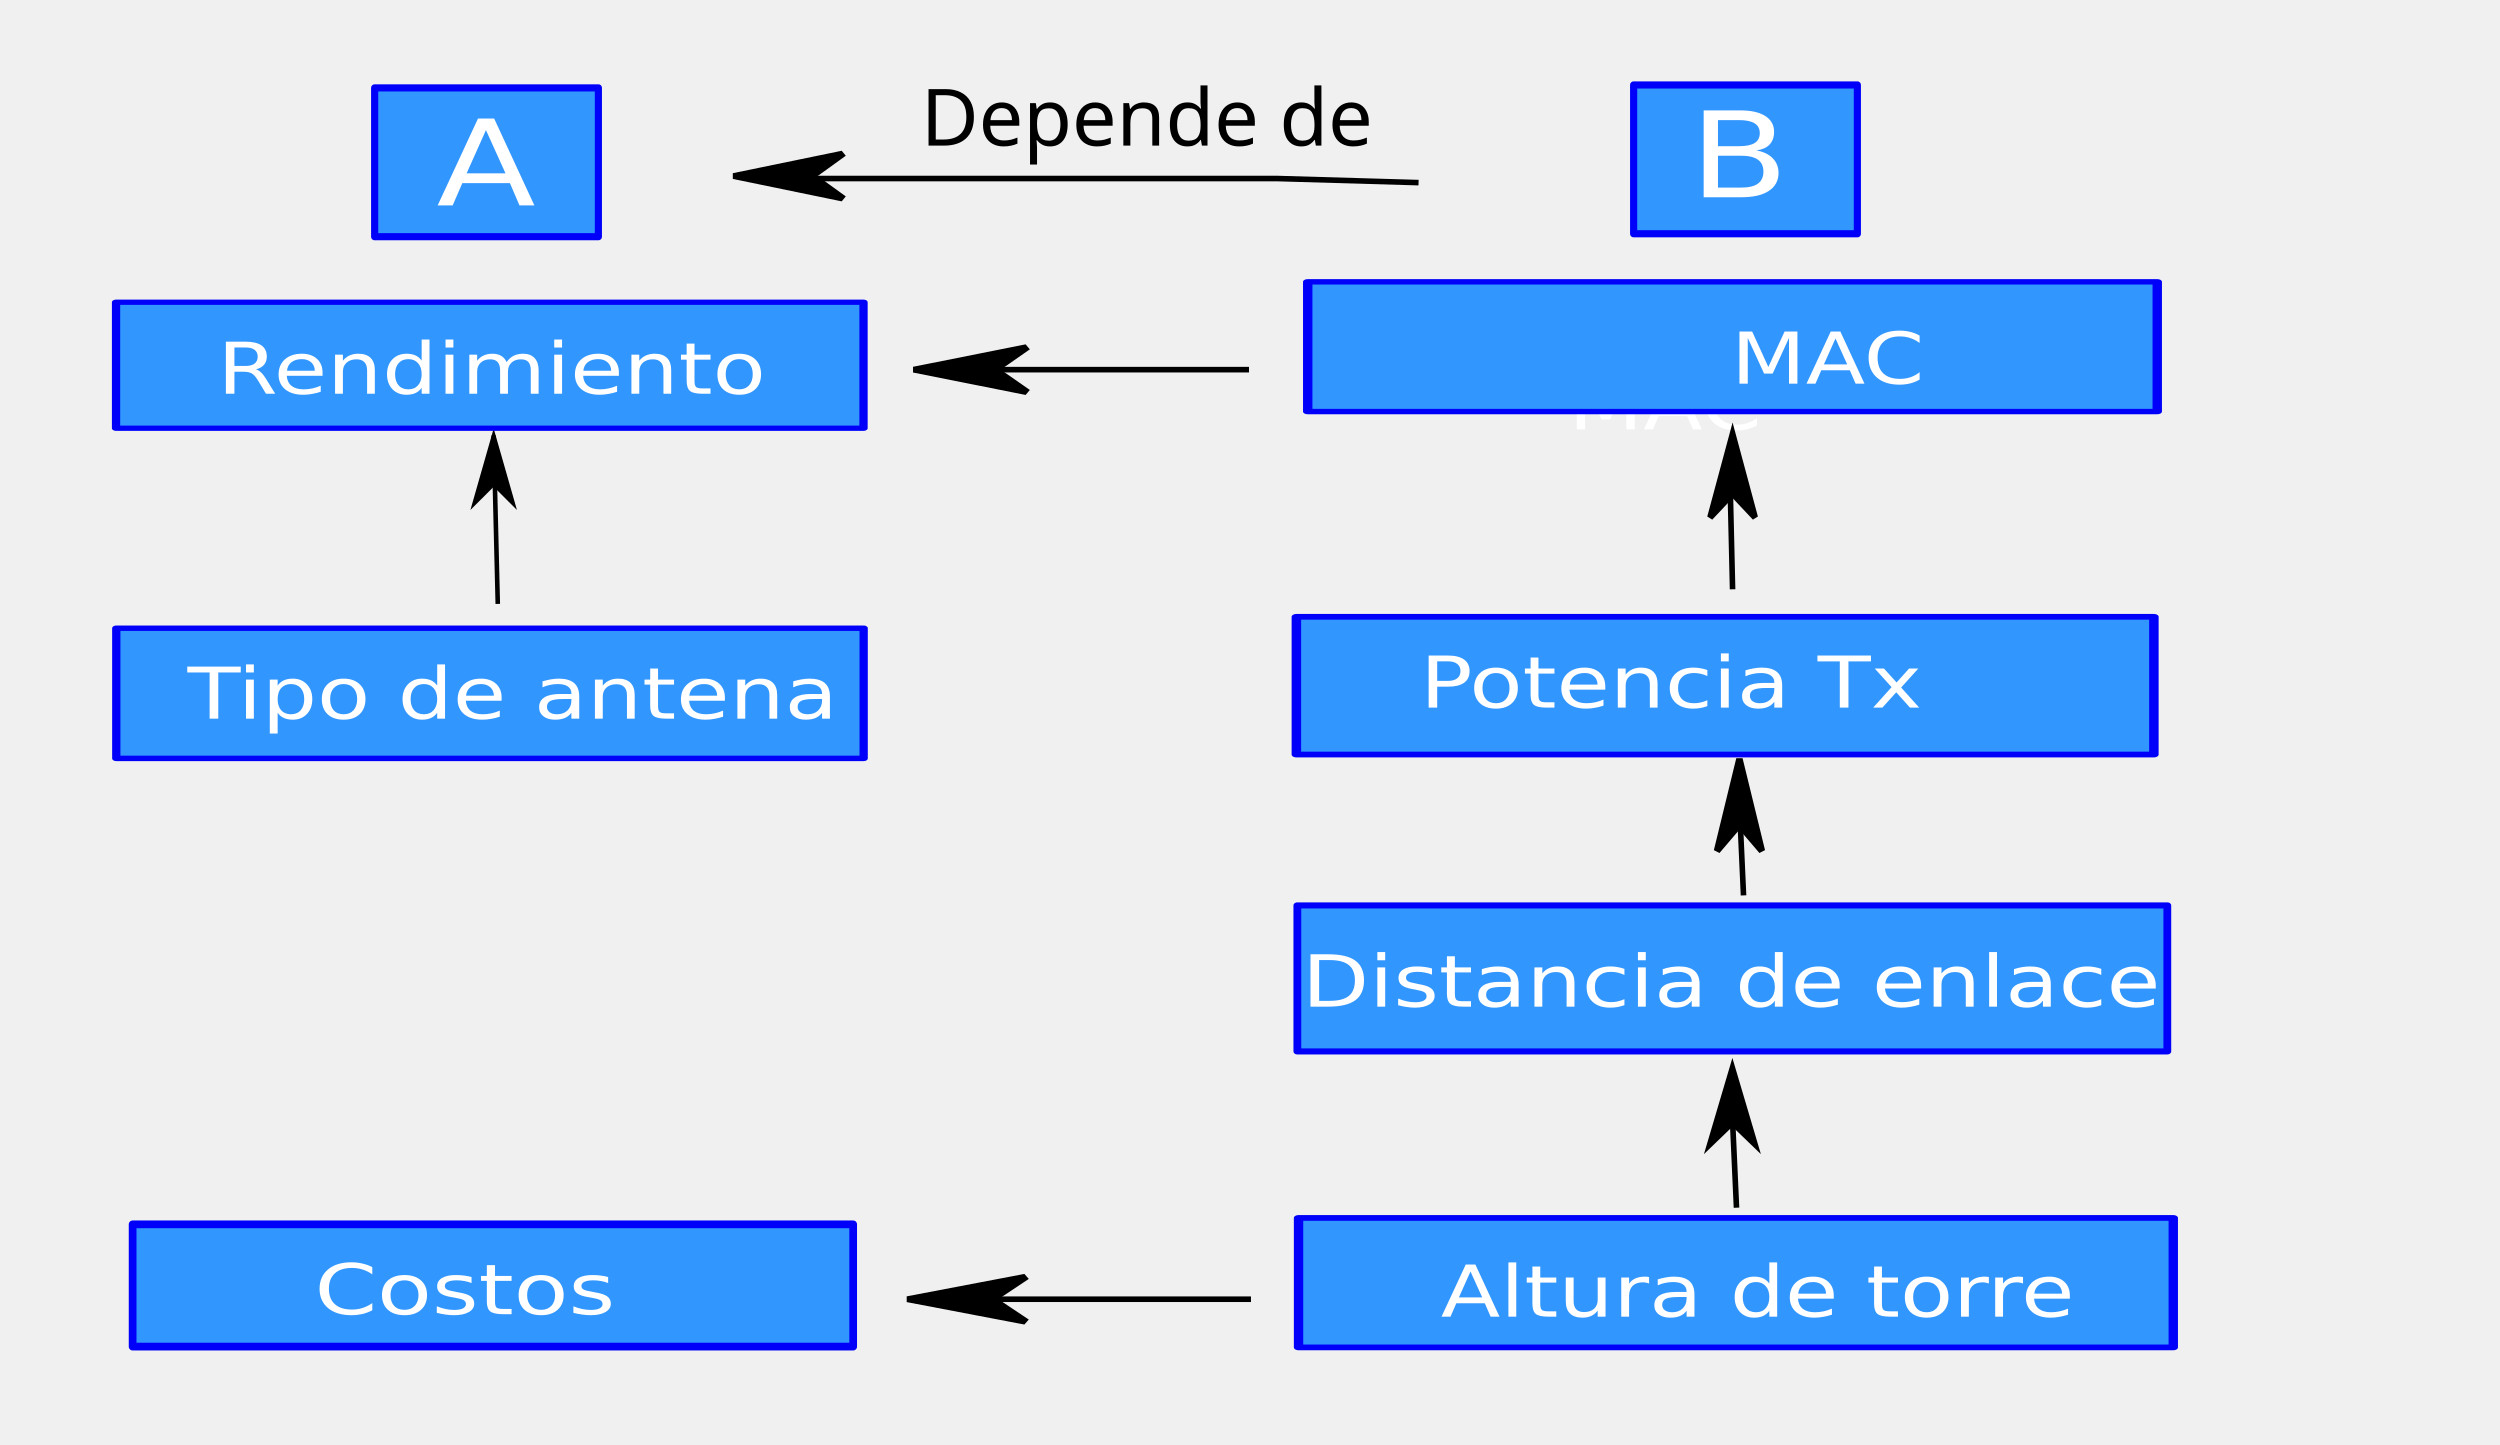
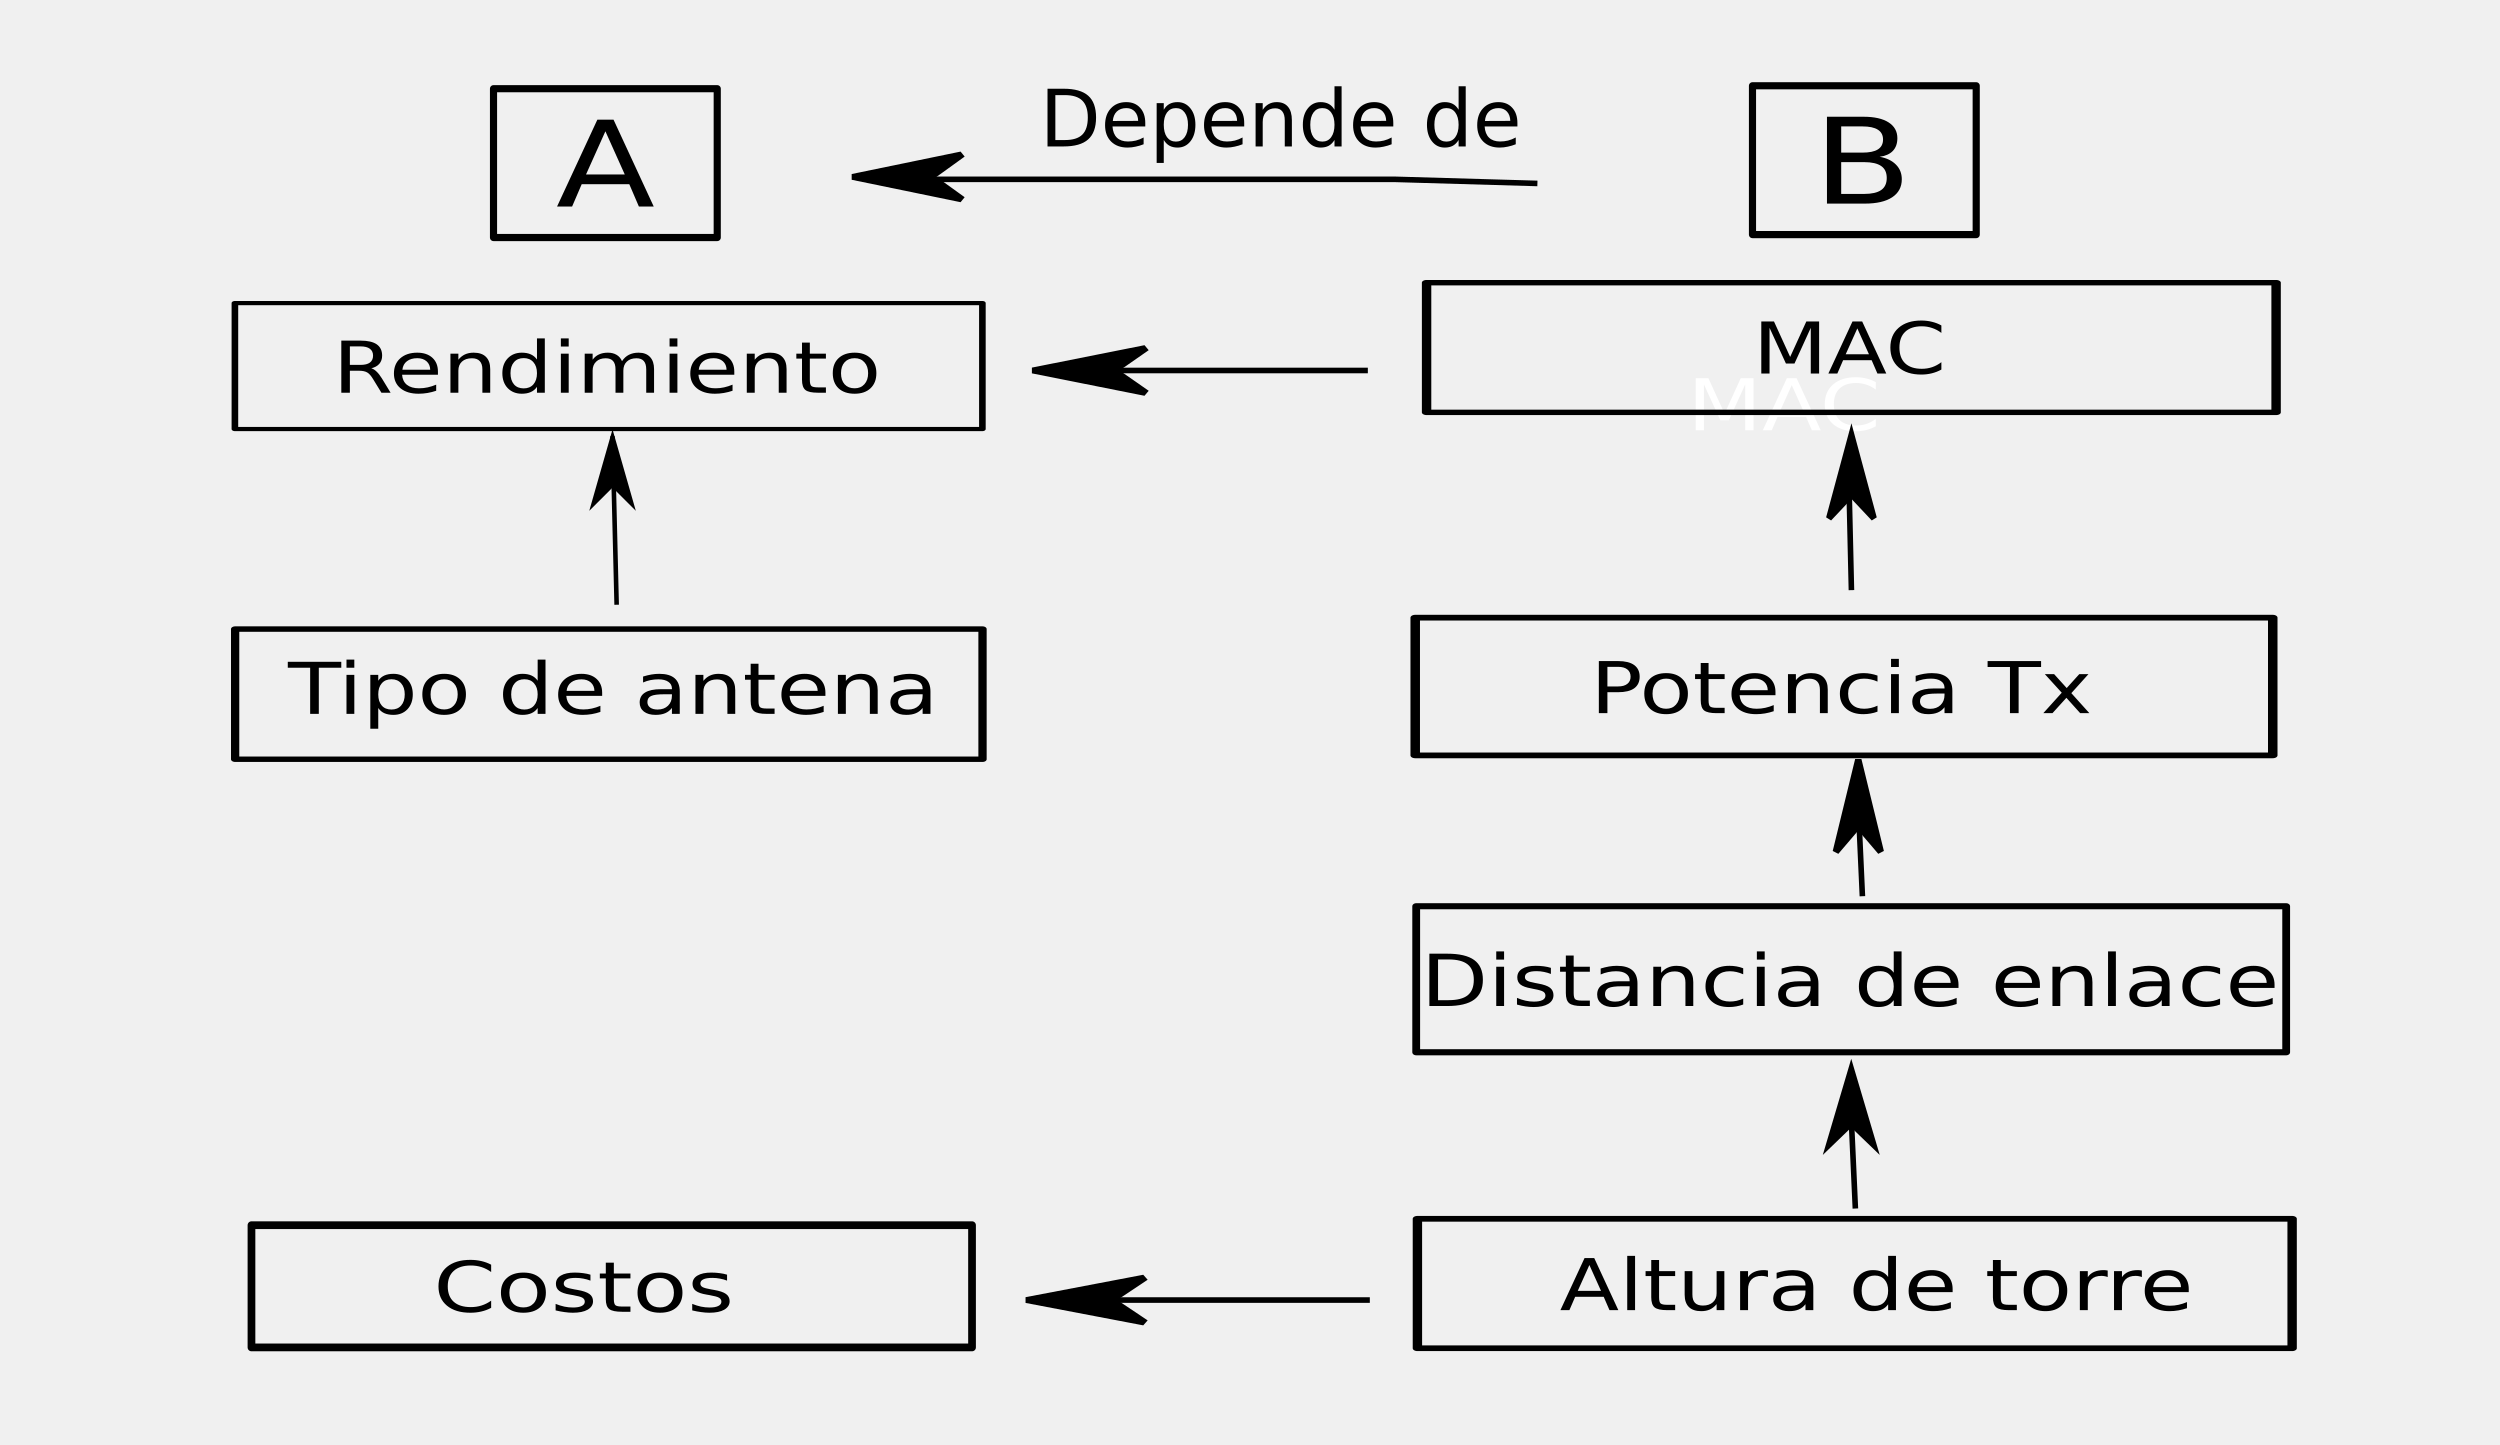
<svg xmlns="http://www.w3.org/2000/svg" version="1.1" id="svg2" xml:space="preserve" width="505.359" height="292.086" viewBox="0 0 505.359 292.086">
  <defs id="defs6" />
  <g id="g10" transform="matrix(1.333333,0,0,1.333333,0,1.0635496e-5)">
-     <g id="g12" transform="translate(-15)">
-       <g id="g14" transform="translate(39,-15)">
-         <path d="M 51.467,106.558 50.844,81.016 v 0.304" style="fill:none;stroke:#000000;stroke-width:0.695;stroke-linecap:butt;stroke-linejoin:miter;stroke-miterlimit:4;stroke-dasharray:none;stroke-opacity:1" id="path16" />
+     <g id="g12">
+       <g id="g14">
+         <path d="M 93.488,91.684 92.863,66.145 v 0.3" style="fill:none;stroke:#000000;stroke-width:0.695;stroke-linecap:butt;stroke-linejoin:miter;stroke-miterlimit:4;stroke-dasharray:none;stroke-opacity:1" id="path16" />
      </g>
-       <g id="g18" transform="rotate(90,27,12)">
-         <path d="m 88.27,-50.844 2.777,-2.781 -9.727,2.781 9.727,2.778 z" style="fill:#000000;fill-opacity:1;fill-rule:evenodd;stroke:#000000;stroke-width:0.741;stroke-linecap:butt;stroke-linejoin:miter;stroke-miterlimit:4;stroke-dasharray:none;stroke-opacity:1" id="path20" />
+       <g id="g18" transform="rotate(90)">
+         <path d="m 73.398,-92.863 2.774,-2.782 -9.727,2.782 9.727,2.777 z" style="fill:#000000;fill-opacity:1;fill-rule:evenodd;stroke:#000000;stroke-width:0.741;stroke-linecap:butt;stroke-linejoin:miter;stroke-miterlimit:4;stroke-dasharray:none;stroke-opacity:1" id="path20" />
      </g>
-       <g id="g30" transform="matrix(1.002242,0,0,0.6347141,31.37053,14.7616)">
-         <path d="m 1.219,48.938 h 113.07 v 30.09 H 1.219 Z" style="fill:#3296ff;fill-opacity:1;fill-rule:nonzero;stroke:#0000fa;stroke-width:1.253;stroke-linecap:round;stroke-linejoin:round;stroke-miterlimit:4;stroke-dasharray:none;stroke-opacity:1" id="path32" />
+       <g id="g22" transform="scale(1,0.633294)">
+         <path d="m 35.613,72.556 h 113.324 v 30.156 H 35.613 Z" style="fill:none;stroke:#000000;stroke-width:1.002;stroke-linecap:round;stroke-linejoin:round;stroke-miterlimit:4;stroke-dasharray:none;stroke-opacity:1" id="path24" />
      </g>
-       <g id="g34" transform="translate(-36,1.5)">
-         <path d="m 107.801,11.824 h 33.918 v 22.562 h -33.918 z" style="fill:#3296ff;fill-opacity:1;fill-rule:nonzero;stroke:#0000fa;stroke-width:1.084;stroke-linecap:round;stroke-linejoin:round;stroke-miterlimit:4;stroke-dasharray:none;stroke-opacity:1" id="path36" />
+       <g id="g26">
+         <path d="m 74.82,13.449 h 33.918 V 36.011 H 74.82 Z" style="fill:none;stroke:#000000;stroke-width:1.084;stroke-linecap:round;stroke-linejoin:round;stroke-miterlimit:4;stroke-dasharray:none;stroke-opacity:1" id="path28" />
      </g>
-       <g id="g38" transform="translate(30)">
-         <path d="M 232.672,12.879 H 266.59 V 35.441 H 232.672 Z" style="fill:#3296ff;fill-opacity:1;fill-rule:nonzero;stroke:#0000fa;stroke-width:1.084;stroke-linecap:round;stroke-linejoin:round;stroke-miterlimit:4;stroke-dasharray:none;stroke-opacity:1" id="path40" />
+       <g id="g30">
+         <path d="m 265.691,13.004 h 33.918 v 22.562 h -33.918 z" style="fill:none;stroke:#000000;stroke-width:1.084;stroke-linecap:round;stroke-linejoin:round;stroke-miterlimit:4;stroke-dasharray:none;stroke-opacity:1" id="path32" />
      </g>
-       <text transform="scale(1.102248,0.9072372)" style="font-variant:normal;font-weight:normal;font-size:19.902px;font-family:'DejaVu Sans';-inkscape-font-specification:DejaVuSans;writing-mode:lr-tb;fill:#ffffff;fill-opacity:1;fill-rule:nonzero;stroke:none;stroke-width:0.907" id="text46" x="73.652" y="34.323">
-         <tspan x="73.652" y="34.323" id="tspan42" style="stroke-width:0.907">A</tspan>
-         <tspan x="150.32" y="33.722" id="tspan44" style="stroke-width:0.907" />
+       <text transform="matrix(1,0,0,0.8230793,84.28229,31.31311)" style="font-variant:normal;font-weight:normal;font-size:21.937px;font-family:'DejaVu Sans';-inkscape-font-specification:DejaVuSans;writing-mode:lr-tb;fill:#000000;fill-opacity:1;fill-rule:nonzero;stroke:none" id="text36">
+         <tspan x="0" y="0" id="tspan34">A</tspan>
      </text>
-       <text transform="scale(1.102248,0.9072372)" style="font-variant:normal;font-weight:normal;font-size:11.941px;font-family:'DejaVu Sans';-inkscape-font-specification:DejaVuSans;writing-mode:lr-tb;fill:#ffffff;fill-opacity:1;fill-rule:nonzero;stroke:none;stroke-width:0.907" id="text50" x="43.509" y="65.796">
-         <tspan x="43.509 51.27 58.614 66.173 73.744 77.052 88.682 91.99 99.334 106.893 111.574" y="65.796" id="tspan48" style="stroke-width:0.907">Rendimiento</tspan>
+       <text transform="matrix(1,0,0,0.8230793,50.44955,59.538)" style="font-variant:normal;font-weight:normal;font-size:13.162px;font-family:'DejaVu Sans';-inkscape-font-specification:DejaVuSans;writing-mode:lr-tb;fill:#000000;fill-opacity:1;fill-rule:nonzero;stroke:none" id="text40">
+         <tspan x="0 8.542 16.637 24.969 33.314 36.96 49.74 53.386 61.481 69.812 74.972" y="0" id="tspan38">Rendimiento</tspan>
      </text>
-       <g id="g52" transform="matrix(1.149771,0,0,0.6937111,-66.16983,59.62526)">
-         <path d="m 241.535,48.855 h 113.07 v 30.094 h -113.07 z" style="fill:#3296ff;fill-opacity:1;fill-rule:nonzero;stroke:#0000fa;stroke-width:1.253;stroke-linecap:round;stroke-linejoin:round;stroke-miterlimit:4;stroke-dasharray:none;stroke-opacity:1" id="path54" />
+       <g id="g42" transform="scale(1,0.603347)">
+         <path d="m 214.559,155.208 h 130.008 v 34.599 H 214.559 Z" style="fill:none;stroke:#000000;stroke-width:1.441;stroke-linecap:round;stroke-linejoin:round;stroke-miterlimit:4;stroke-dasharray:none;stroke-opacity:1" id="path44" />
      </g>
-       <text transform="scale(1.102248,0.9072372)" style="font-variant:normal;font-weight:normal;font-size:11.941px;font-family:'DejaVu Sans';-inkscape-font-specification:DejaVuSans;writing-mode:lr-tb;fill:#ffffff;fill-opacity:1;fill-rule:nonzero;stroke:none;stroke-width:0.907" id="text58" x="208.941" y="118.247">
-         <tspan x="208.941 215.724 223.02 227.701 235.045 242.604 249.159 252.467 259.775 263.596 270.881" y="118.247" id="tspan56" style="stroke-width:0.907">Potencia Tx</tspan>
+       <text transform="matrix(1,0,0,0.8230793,241.1009,108.1203)" style="font-variant:normal;font-weight:normal;font-size:13.162px;font-family:'DejaVu Sans';-inkscape-font-specification:DejaVuSans;writing-mode:lr-tb;fill:#000000;fill-opacity:1;fill-rule:nonzero;stroke:none" id="text48">
+         <tspan x="0 7.476 15.518 20.678 28.773 37.104 44.291 47.937 55.992 60.164 68.193" y="0" id="tspan46">Potencia Tx</tspan>
      </text>
-       <text transform="scale(1.102248,0.9072372)" style="font-variant:normal;font-weight:normal;font-size:11.941px;font-family:'DejaVu Sans';-inkscape-font-specification:DejaVuSans;writing-mode:lr-tb;fill:#ffffff;fill-opacity:1;fill-rule:nonzero;stroke:none;stroke-width:0.907" id="text66" x="229.32" y="71.761">
-         <tspan x="229.32 239.613 247.566" y="71.761" id="tspan64" style="stroke-width:0.907">MAC</tspan>
+       <text transform="matrix(1,0,0,0.8230793,255.7872,65.23052)" style="font-variant:normal;font-weight:normal;font-size:13.162px;font-family:'DejaVu Sans';-inkscape-font-specification:DejaVuSans;writing-mode:lr-tb;fill:#ffffff;fill-opacity:1;fill-rule:nonzero;stroke:none" id="text52">
+         <tspan x="0 11.346 20.099" y="0" id="tspan50">MAC</tspan>
      </text>
-       <g id="g68" transform="matrix(1.002098,0,0,0.6557353,32.00344,16.91)">
-         <path d="m 0.625,119.461 h 113.07 v 30.094 H 0.625 Z" style="fill:#3296ff;fill-opacity:1;fill-rule:nonzero;stroke:#0000fa;stroke-width:1.253;stroke-linecap:round;stroke-linejoin:round;stroke-miterlimit:4;stroke-dasharray:none;stroke-opacity:1" id="path70" />
+       <g id="g54" transform="scale(1,0.654362)">
+         <path d="m 35.648,145.747 h 113.309 v 30.158 H 35.648 Z" style="fill:none;stroke:#000000;stroke-width:1.256;stroke-linecap:round;stroke-linejoin:round;stroke-miterlimit:4;stroke-dasharray:none;stroke-opacity:1" id="path56" />
      </g>
-       <text transform="scale(1.102248,0.9072372)" style="font-variant:normal;font-weight:normal;font-size:11.941px;font-family:'DejaVu Sans';-inkscape-font-specification:DejaVuSans;writing-mode:lr-tb;fill:#ffffff;fill-opacity:1;fill-rule:nonzero;stroke:none;stroke-width:0.907" id="text74" x="39.394" y="120.096">
-         <tspan x="39.394 46.308 49.616 57.186 64.483 68.268 75.839 83.183 86.968 94.276 101.835 106.516 113.86 121.454" y="120.096" id="tspan72" style="stroke-width:0.907">Tipo de antena</tspan>
+       <text transform="matrix(1,0,0,0.8230793,43.66243,108.2271)" style="font-variant:normal;font-weight:normal;font-size:13.162px;font-family:'DejaVu Sans';-inkscape-font-specification:DejaVuSans;writing-mode:lr-tb;fill:#000000;fill-opacity:1;fill-rule:nonzero;stroke:none" id="text60">
+         <tspan x="0 7.608 11.254 19.599 27.641 31.774 40.118 48.213 52.386 60.401 68.733 73.893 81.987 90.319" y="0" id="tspan58">Tipo de antena</tspan>
      </text>
-       <g id="g76" transform="matrix(0.9436693,0,0,0.7370869,-13.49829,47.95941)">
-         <path d="m 238.629,121.164 h 139.766 v 30.031 H 238.629 Z" style="fill:#3296ff;fill-opacity:1;fill-rule:nonzero;stroke:#0000fa;stroke-width:1.253;stroke-linecap:round;stroke-linejoin:round;stroke-miterlimit:4;stroke-dasharray:none;stroke-opacity:1" id="path78" />
+       <g id="g62" transform="scale(1,0.781086)">
+         <path d="m 214.707,175.902 h 131.895 v 28.341 H 214.707 Z" style="fill:none;stroke:#000000;stroke-width:1.182;stroke-linecap:round;stroke-linejoin:round;stroke-miterlimit:4;stroke-dasharray:none;stroke-opacity:1" id="path64" />
      </g>
-       <text transform="scale(1.102248,0.9072372)" style="font-variant:normal;font-weight:normal;font-size:11.941px;font-family:'DejaVu Sans';-inkscape-font-specification:DejaVuSans;writing-mode:lr-tb;fill:#ffffff;fill-opacity:1;fill-rule:nonzero;stroke:none;stroke-width:0.907" id="text82" x="192.687" y="168.22">
-         <tspan x="192.687 201.882 205.189 211.399 216.08 223.388 230.947 237.502 240.81 248.118 251.939 259.51 266.854 270.639 277.983 285.542 288.85 296.158 302.714" y="168.22" id="tspan80" style="font-size:12px;stroke-width:0.907">Distancia de enlace</tspan>
+       <text transform="matrix(1,0,0,0.8230793,215.4089,152.5209)" style="font-variant:normal;font-weight:normal;font-size:13.227px;font-family:'DejaVu Sans';-inkscape-font-specification:DejaVuSans;writing-mode:lr-tb;fill:#000000;fill-opacity:1;fill-rule:nonzero;stroke:none" id="text68">
+         <tspan x="0 10.132 13.796 20.594 25.779 33.808 42.128 49.337 53 61.016 65.209 73.555 81.65 85.803 93.898 102.218 105.882 113.897 121.119" y="0" id="tspan66">Distancia de enlace</tspan>
      </text>
-       <g id="g84" transform="matrix(1.204253,0,0,0.7333279,-80.1138,46.93309)">
-         <path d="m 242.46,187.798 h 110.122 v 26.761 H 242.46 Z" style="fill:#3296ff;fill-opacity:1;fill-rule:nonzero;stroke:#0000fa;stroke-width:1.181;stroke-linecap:round;stroke-linejoin:round;stroke-miterlimit:4;stroke-dasharray:none;stroke-opacity:1" id="path86" />
+       <g id="g70" transform="scale(1,0.608949)">
+         <path d="m 214.891,303.437 h 132.613 v 32.228 H 214.891 Z" style="fill:none;stroke:#000000;stroke-width:1.423;stroke-linecap:round;stroke-linejoin:round;stroke-miterlimit:4;stroke-dasharray:none;stroke-opacity:1" id="path72" />
      </g>
-       <text transform="scale(1.102248,0.9072372)" style="font-variant:normal;font-weight:normal;font-size:11.941px;font-family:'DejaVu Sans';-inkscape-font-specification:DejaVuSans;writing-mode:lr-tb;fill:#ffffff;fill-opacity:1;fill-rule:nonzero;stroke:none;stroke-width:0.907" id="text90" x="211.788" y="220.025">
-         <tspan x="211.788 219.956 223.263 227.944 235.503 240.411 247.719 251.504 259.075 266.419 270.24 274.921 282.217 286.922 291.591" y="220.025" id="tspan88" style="stroke-width:0.907">Altura de torre</tspan>
+       <text transform="matrix(1,0,0,0.8230793,236.4628,198.6283)" style="font-variant:normal;font-weight:normal;font-size:13.162px;font-family:'DejaVu Sans';-inkscape-font-specification:DejaVuSans;writing-mode:lr-tb;fill:#000000;fill-opacity:1;fill-rule:nonzero;stroke:none" id="text76">
+         <tspan x="0 9.003 12.649 17.808 26.14 31.55 39.566 43.738 52.083 60.178 64.35 69.51 77.552 82.738 87.871" y="0" id="tspan74">Altura de torre</tspan>
      </text>
-       <g id="g92" transform="translate(-52.38384,-7.48064)">
-         <path d="M 87.49,193.102 H 196.73 v 18.535 H 87.49 Z" style="fill:#3296ff;fill-opacity:1;fill-rule:nonzero;stroke:#0000fa;stroke-width:1.171;stroke-linecap:round;stroke-linejoin:round;stroke-miterlimit:4;stroke-dasharray:none;stroke-opacity:1" id="path94" />
+       <g id="g78">
+         <path d="m 38.125,185.746 h 109.242 v 18.535 H 38.125 Z" style="fill:none;stroke:#000000;stroke-width:1.171;stroke-linecap:round;stroke-linejoin:round;stroke-miterlimit:4;stroke-dasharray:none;stroke-opacity:1" id="path80" />
      </g>
-       <text transform="scale(1.131626,0.8836842)" style="font-variant:normal;font-weight:normal;font-size:15.053px;font-family:'DejaVu Sans';-inkscape-font-specification:DejaVuSans;writing-mode:lr-tb;fill:#ffffff;fill-opacity:1;fill-rule:nonzero;stroke:none;stroke-width:0.884" id="text98" x="55.4" y="225.471">
-         <tspan x="55.4 65.907 75.104 82.932 88.832 98.03" y="225.471" id="tspan96" style="font-size:12px;stroke-width:0.884">Costos</tspan>
+       <text transform="matrix(1,0,0,0.7808977,65.7119,198.8751)" style="font-variant:normal;font-weight:normal;font-size:13.58px;font-family:'DejaVu Sans';-inkscape-font-specification:DejaVuSans;writing-mode:lr-tb;fill:#000000;fill-opacity:1;fill-rule:nonzero;stroke:none" id="text84">
+         <tspan x="0 11.882 22.284 31.124 37.805 48.207" y="0" id="tspan82">Costos</tspan>
      </text>
-       <g id="g100" transform="translate(-28.13062,-7.616933)">
-         <path d="m 305.433,81.11 0.37,15.849 v 0" style="fill:none;stroke:#000000;stroke-width:0.85;stroke-linecap:butt;stroke-linejoin:miter;stroke-miterlimit:4;stroke-dasharray:none;stroke-opacity:1" id="path102" />
+       <g id="g86">
+         <path d="m 280.324,73.621 0.367,15.848" style="fill:none;stroke:#000000;stroke-width:0.85;stroke-linecap:butt;stroke-linejoin:miter;stroke-miterlimit:4;stroke-dasharray:none;stroke-opacity:1" id="path88" />
      </g>
-       <g id="g104" transform="matrix(0,1.061721,1,0,-29.00723,192.1771)">
-         <path d="m -110.527,306.68 3.402,-3.403 -11.906,3.403 11.906,3.402 z" style="fill:#000000;fill-opacity:1;fill-rule:evenodd;stroke:#000000;stroke-width:0.907;stroke-linecap:butt;stroke-linejoin:miter;stroke-miterlimit:4;stroke-dasharray:none;stroke-opacity:1" id="path106" />
+       <g id="g90" transform="matrix(0,1,0.941867,0,0,0)">
+         <path d="m 74.953,298.016 3.613,-3.612 -12.64,3.612 12.64,3.612 z" style="fill:#000000;fill-opacity:1;fill-rule:evenodd;stroke:#000000;stroke-width:0.963;stroke-linecap:butt;stroke-linejoin:miter;stroke-miterlimit:4;stroke-dasharray:none;stroke-opacity:1" id="path92" />
      </g>
-       <g id="g108" transform="translate(-19.34435,18.3508)">
-         <path d="m 296.988,151.02 0.623,13.726 v 0" style="fill:none;stroke:#000000;stroke-width:0.85;stroke-linecap:butt;stroke-linejoin:miter;stroke-miterlimit:4;stroke-dasharray:none;stroke-opacity:1" id="path110" />
+       <g id="g94">
+         <path d="m 280.664,169.496 0.625,13.727" style="fill:none;stroke:#000000;stroke-width:0.85;stroke-linecap:butt;stroke-linejoin:miter;stroke-miterlimit:4;stroke-dasharray:none;stroke-opacity:1" id="path96" />
      </g>
-       <g id="g112" transform="matrix(0,0.9652063,1,0,-19.34435,341.4563)">
-         <path d="m -177.437,296.988 3.398,-3.398 -11.902,3.398 11.902,3.403 z" style="fill:#000000;fill-opacity:1;fill-rule:evenodd;stroke:#000000;stroke-width:0.907;stroke-linecap:butt;stroke-linejoin:miter;stroke-miterlimit:4;stroke-dasharray:none;stroke-opacity:1" id="path114" />
+       <g id="g98" transform="matrix(0,0.965206,1,0,0,0)">
+         <path d="m 176.46,280.664 3.395,-3.398 -11.898,3.398 11.898,3.402 z" style="fill:#000000;fill-opacity:1;fill-rule:evenodd;stroke:#000000;stroke-width:0.907;stroke-linecap:butt;stroke-linejoin:miter;stroke-miterlimit:4;stroke-dasharray:none;stroke-opacity:1" id="path100" />
      </g>
-       <g id="g116" transform="translate(54)">
-         <path d="m 111.793,56.043 h 38.562 -0.296" style="fill:none;stroke:#000000;stroke-width:0.85;stroke-linecap:butt;stroke-linejoin:miter;stroke-miterlimit:4;stroke-dasharray:none;stroke-opacity:1" id="path118" />
+       <g id="g102">
+         <path d="m 168.812,56.168 h 38.563 -0.297" style="fill:none;stroke:#000000;stroke-width:0.85;stroke-linecap:butt;stroke-linejoin:miter;stroke-miterlimit:4;stroke-dasharray:none;stroke-opacity:1" id="path104" />
      </g>
-       <g id="g120" transform="matrix(1.433814,0,0,-1,368.7565,0)">
-         <path d="m -141.555,-56.043 3.403,-3.398 -11.907,3.398 11.907,3.402 z" style="fill:#000000;fill-opacity:1;fill-rule:evenodd;stroke:#000000;stroke-width:0.907;stroke-linecap:butt;stroke-linejoin:miter;stroke-miterlimit:4;stroke-dasharray:none;stroke-opacity:1" id="path122" />
+       <g id="g106" transform="scale(1,-0.697441)">
+         <path d="m 168.812,-80.534 4.879,-4.873 -17.07,4.873 17.07,4.872 z" style="fill:#000000;fill-opacity:1;fill-rule:evenodd;stroke:#000000;stroke-width:1.301;stroke-linecap:butt;stroke-linejoin:miter;stroke-miterlimit:4;stroke-dasharray:none;stroke-opacity:1" id="path108" />
      </g>
-       <g id="g124" transform="translate(-22.65643,-5.863707)">
-         <path d="m 188.746,202.836 h 30.745 7.821 -0.3" style="fill:none;stroke:#000000;stroke-width:0.85;stroke-linecap:butt;stroke-linejoin:miter;stroke-miterlimit:4;stroke-dasharray:none;stroke-opacity:1" id="path126" />
+       <g id="g110">
+         <path d="m 169.109,197.098 h 38.567 -0.301" style="fill:none;stroke:#000000;stroke-width:0.85;stroke-linecap:butt;stroke-linejoin:miter;stroke-miterlimit:4;stroke-dasharray:none;stroke-opacity:1" id="path112" />
      </g>
-       <g id="g128" transform="matrix(1.499023,0,0,-1,492.9448,-5.863707)">
-         <path d="m -218.508,-202.836 3.399,-3.402 -11.903,3.402 11.903,3.399 z" style="fill:#000000;fill-opacity:1;fill-rule:evenodd;stroke:#000000;stroke-width:0.907;stroke-linecap:butt;stroke-linejoin:miter;stroke-miterlimit:4;stroke-dasharray:none;stroke-opacity:1" id="path130" />
+       <g id="g114" transform="scale(1,-0.667101)">
+         <path d="m 168.418,-295.454 5.094,-5.1 -17.844,5.1 17.844,5.094 z" style="fill:#000000;fill-opacity:1;fill-rule:evenodd;stroke:#000000;stroke-width:1.36;stroke-linecap:butt;stroke-linejoin:miter;stroke-miterlimit:4;stroke-dasharray:none;stroke-opacity:1" id="path116" />
      </g>
-       <g id="g140" transform="translate(-279.2772,-113.4564)" />
-       <g id="g144" transform="rotate(90,-82.91043,-196.3668)" />
-       <g id="g148" transform="translate(-279.2772,-113.4564)" />
-       <text transform="scale(1.102248,0.9072372)" style="font-variant:normal;font-weight:normal;font-size:19.902px;font-family:'DejaVu Sans';-inkscape-font-specification:DejaVuSans;writing-mode:lr-tb;fill:#ffffff;fill-opacity:1;fill-rule:nonzero;stroke:none;stroke-width:0.907" id="text46-3" x="245.985" y="32.96">B</text>
-       <g id="g116-5" transform="translate(48.50442,-37.35575)">
-         <path d="M 90.052,64.42 H 160.036 L 181.559,65.043" style="fill:none;stroke:#000000;stroke-width:0.85;stroke-linecap:butt;stroke-linejoin:miter;stroke-miterlimit:4;stroke-dasharray:none;stroke-opacity:1" id="path118-3" />
+       <text transform="matrix(1,0,0,0.8230793,274.8266,30.86811)" style="font-variant:normal;font-weight:normal;font-size:21.937px;font-family:'DejaVu Sans';-inkscape-font-specification:DejaVuSans;writing-mode:lr-tb;fill:#000000;fill-opacity:1;fill-rule:nonzero;stroke:none" id="text120">
+         <tspan x="0" y="0" id="tspan118">B</tspan>
+       </text>
+       <g id="g122">
+         <path d="m 141.578,27.191 h 69.984 l 21.52,0.621" style="fill:none;stroke:#000000;stroke-width:0.85;stroke-linecap:butt;stroke-linejoin:miter;stroke-miterlimit:4;stroke-dasharray:none;stroke-opacity:1" id="path124" />
      </g>
-       <g id="g120-5" transform="matrix(1.386861,0,0,-1,378.0685,-38.34929)">
-         <path d="m -173.055,-65.043 3.403,-3.398 -11.907,3.398 11.907,3.402 z" style="fill:#000000;fill-opacity:1;fill-rule:evenodd;stroke:#000000;stroke-width:0.907;stroke-linecap:butt;stroke-linejoin:miter;stroke-miterlimit:4;stroke-dasharray:none;stroke-opacity:1" id="path122-6" />
+       <g id="g126" transform="scale(1,-0.721053)">
+         <path d="m 141.086,-37.196 4.719,-4.713 -16.512,4.713 16.512,4.719 z" style="fill:#000000;fill-opacity:1;fill-rule:evenodd;stroke:#000000;stroke-width:1.258;stroke-linecap:butt;stroke-linejoin:miter;stroke-miterlimit:4;stroke-dasharray:none;stroke-opacity:1" id="path128" />
      </g>
-       <g id="g30-2" transform="matrix(1.139063,0,0,0.6534966,211.8729,10.74948)">
-         <path d="m 1.219,48.938 h 113.07 v 30.09 H 1.219 Z" style="fill:#3296ff;fill-opacity:1;fill-rule:nonzero;stroke:#0000fa;stroke-width:1.253;stroke-linecap:round;stroke-linejoin:round;stroke-miterlimit:4;stroke-dasharray:none;stroke-opacity:1" id="path32-9" />
+       <g id="g130" transform="scale(1,0.573714)">
+         <path d="m 216.281,74.698 h 128.793 v 34.275 H 216.281 Z" style="fill:none;stroke:#000000;stroke-width:1.427;stroke-linecap:round;stroke-linejoin:round;stroke-miterlimit:4;stroke-dasharray:none;stroke-opacity:1" id="path132" />
      </g>
+       <g id="g134">
+         <path d="m 281.73,122.148 0.625,13.727" style="fill:none;stroke:#000000;stroke-width:0.85;stroke-linecap:butt;stroke-linejoin:miter;stroke-miterlimit:4;stroke-dasharray:none;stroke-opacity:1" id="path136" />
+       </g>
+       <g id="g138">
+         <path d="m 281.73,125.148 -3.398,3.981 3.398,-13.938 3.403,13.938 z" style="fill:#000000;fill-opacity:1;fill-rule:evenodd;stroke:#000000;stroke-width:0.982;stroke-linecap:butt;stroke-linejoin:miter;stroke-miterlimit:4;stroke-dasharray:none;stroke-opacity:1" id="path140" />
+       </g>
+       <text transform="matrix(1,0,0,0.8230793,265.7298,56.63241)" style="font-variant:normal;font-weight:normal;font-size:13.162px;font-family:'DejaVu Sans';-inkscape-font-specification:DejaVuSans;writing-mode:lr-tb;fill:#000000;fill-opacity:1;fill-rule:nonzero;stroke:none" id="text144">
+         <tspan x="0 11.346 20.112" y="0" id="tspan142">MAC</tspan>
+       </text>
+       <text transform="translate(157.6396,22.20137)" style="font-variant:normal;font-weight:normal;font-size:12px;font-family:'DejaVu Sans';-inkscape-font-specification:DejaVuSans;writing-mode:lr-tb;fill:#000000;fill-opacity:1;fill-rule:nonzero;stroke:none" id="text148">
+         <tspan x="0 9.24 16.62 24.228 31.608 39.204 46.812 54.192 57.996 65.604" y="0" id="tspan146">Depende de</tspan>
+       </text>
    </g>
-     <path d="m 263.71,122.023 0.623,13.726 v 0" style="fill:none;stroke:#000000;stroke-width:0.85;stroke-linecap:butt;stroke-linejoin:miter;stroke-miterlimit:4;stroke-dasharray:none;stroke-opacity:1" id="path110-1" />
-     <path d="m 263.71,125.023 -3.398,3.98 3.398,-13.939 3.403,13.939 z" style="fill:#000000;fill-opacity:1;fill-rule:evenodd;stroke:#000000;stroke-width:0.982;stroke-linecap:butt;stroke-linejoin:miter;stroke-miterlimit:4;stroke-dasharray:none;stroke-opacity:1" id="path114-2" />
-     <text transform="scale(1.102248,0.9072372)" style="font-variant:normal;font-weight:normal;font-size:11.941px;font-family:'DejaVu Sans';-inkscape-font-specification:DejaVuSans;writing-mode:lr-tb;fill:#ffffff;fill-opacity:1;fill-rule:nonzero;stroke:none;stroke-width:0.907" id="text50-0" x="-62.264" y="-11.07">
-       <tspan x="-62.264 -54.502 -47.158 -39.6 -32.029 -28.721 -17.09 -13.783 -6.439 1.12 5.801" y="-11.07" id="tspan48-9" style="stroke-width:0.907">Rendimiento</tspan>
-     </text>
-     <text transform="scale(1.102248,0.9072372)" style="font-variant:normal;font-weight:normal;font-size:11.941px;font-family:'DejaVu Sans';-inkscape-font-specification:DejaVuSans;writing-mode:lr-tb;fill:#ffffff;fill-opacity:1;fill-rule:nonzero;stroke:none;stroke-width:0.907" id="text50-3" x="238.083" y="64.106">
-       <tspan x="238.083" y="64.106" id="tspan48-6" style="stroke-width:0.907">MAC</tspan>
-     </text>
-     <text xml:space="preserve" style="font-style:normal;font-variant:normal;font-weight:normal;font-stretch:normal;font-size:12px;line-height:1.25;font-family:sans-serif;-inkscape-font-specification:'sans-serif, Normal';font-variant-ligatures:normal;font-variant-caps:normal;font-variant-numeric:normal;font-feature-settings:normal;text-align:start;letter-spacing:0px;word-spacing:0px;writing-mode:lr-tb;text-anchor:start;fill:#000000;fill-opacity:1;stroke:none;stroke-width:0.75" x="139.619" y="22.075" id="text217">
-       <tspan id="tspan215" x="139.619" y="22.075" style="font-size:12px;stroke-width:0.75">Depende de</tspan>
-     </text>
  </g>
</svg>
